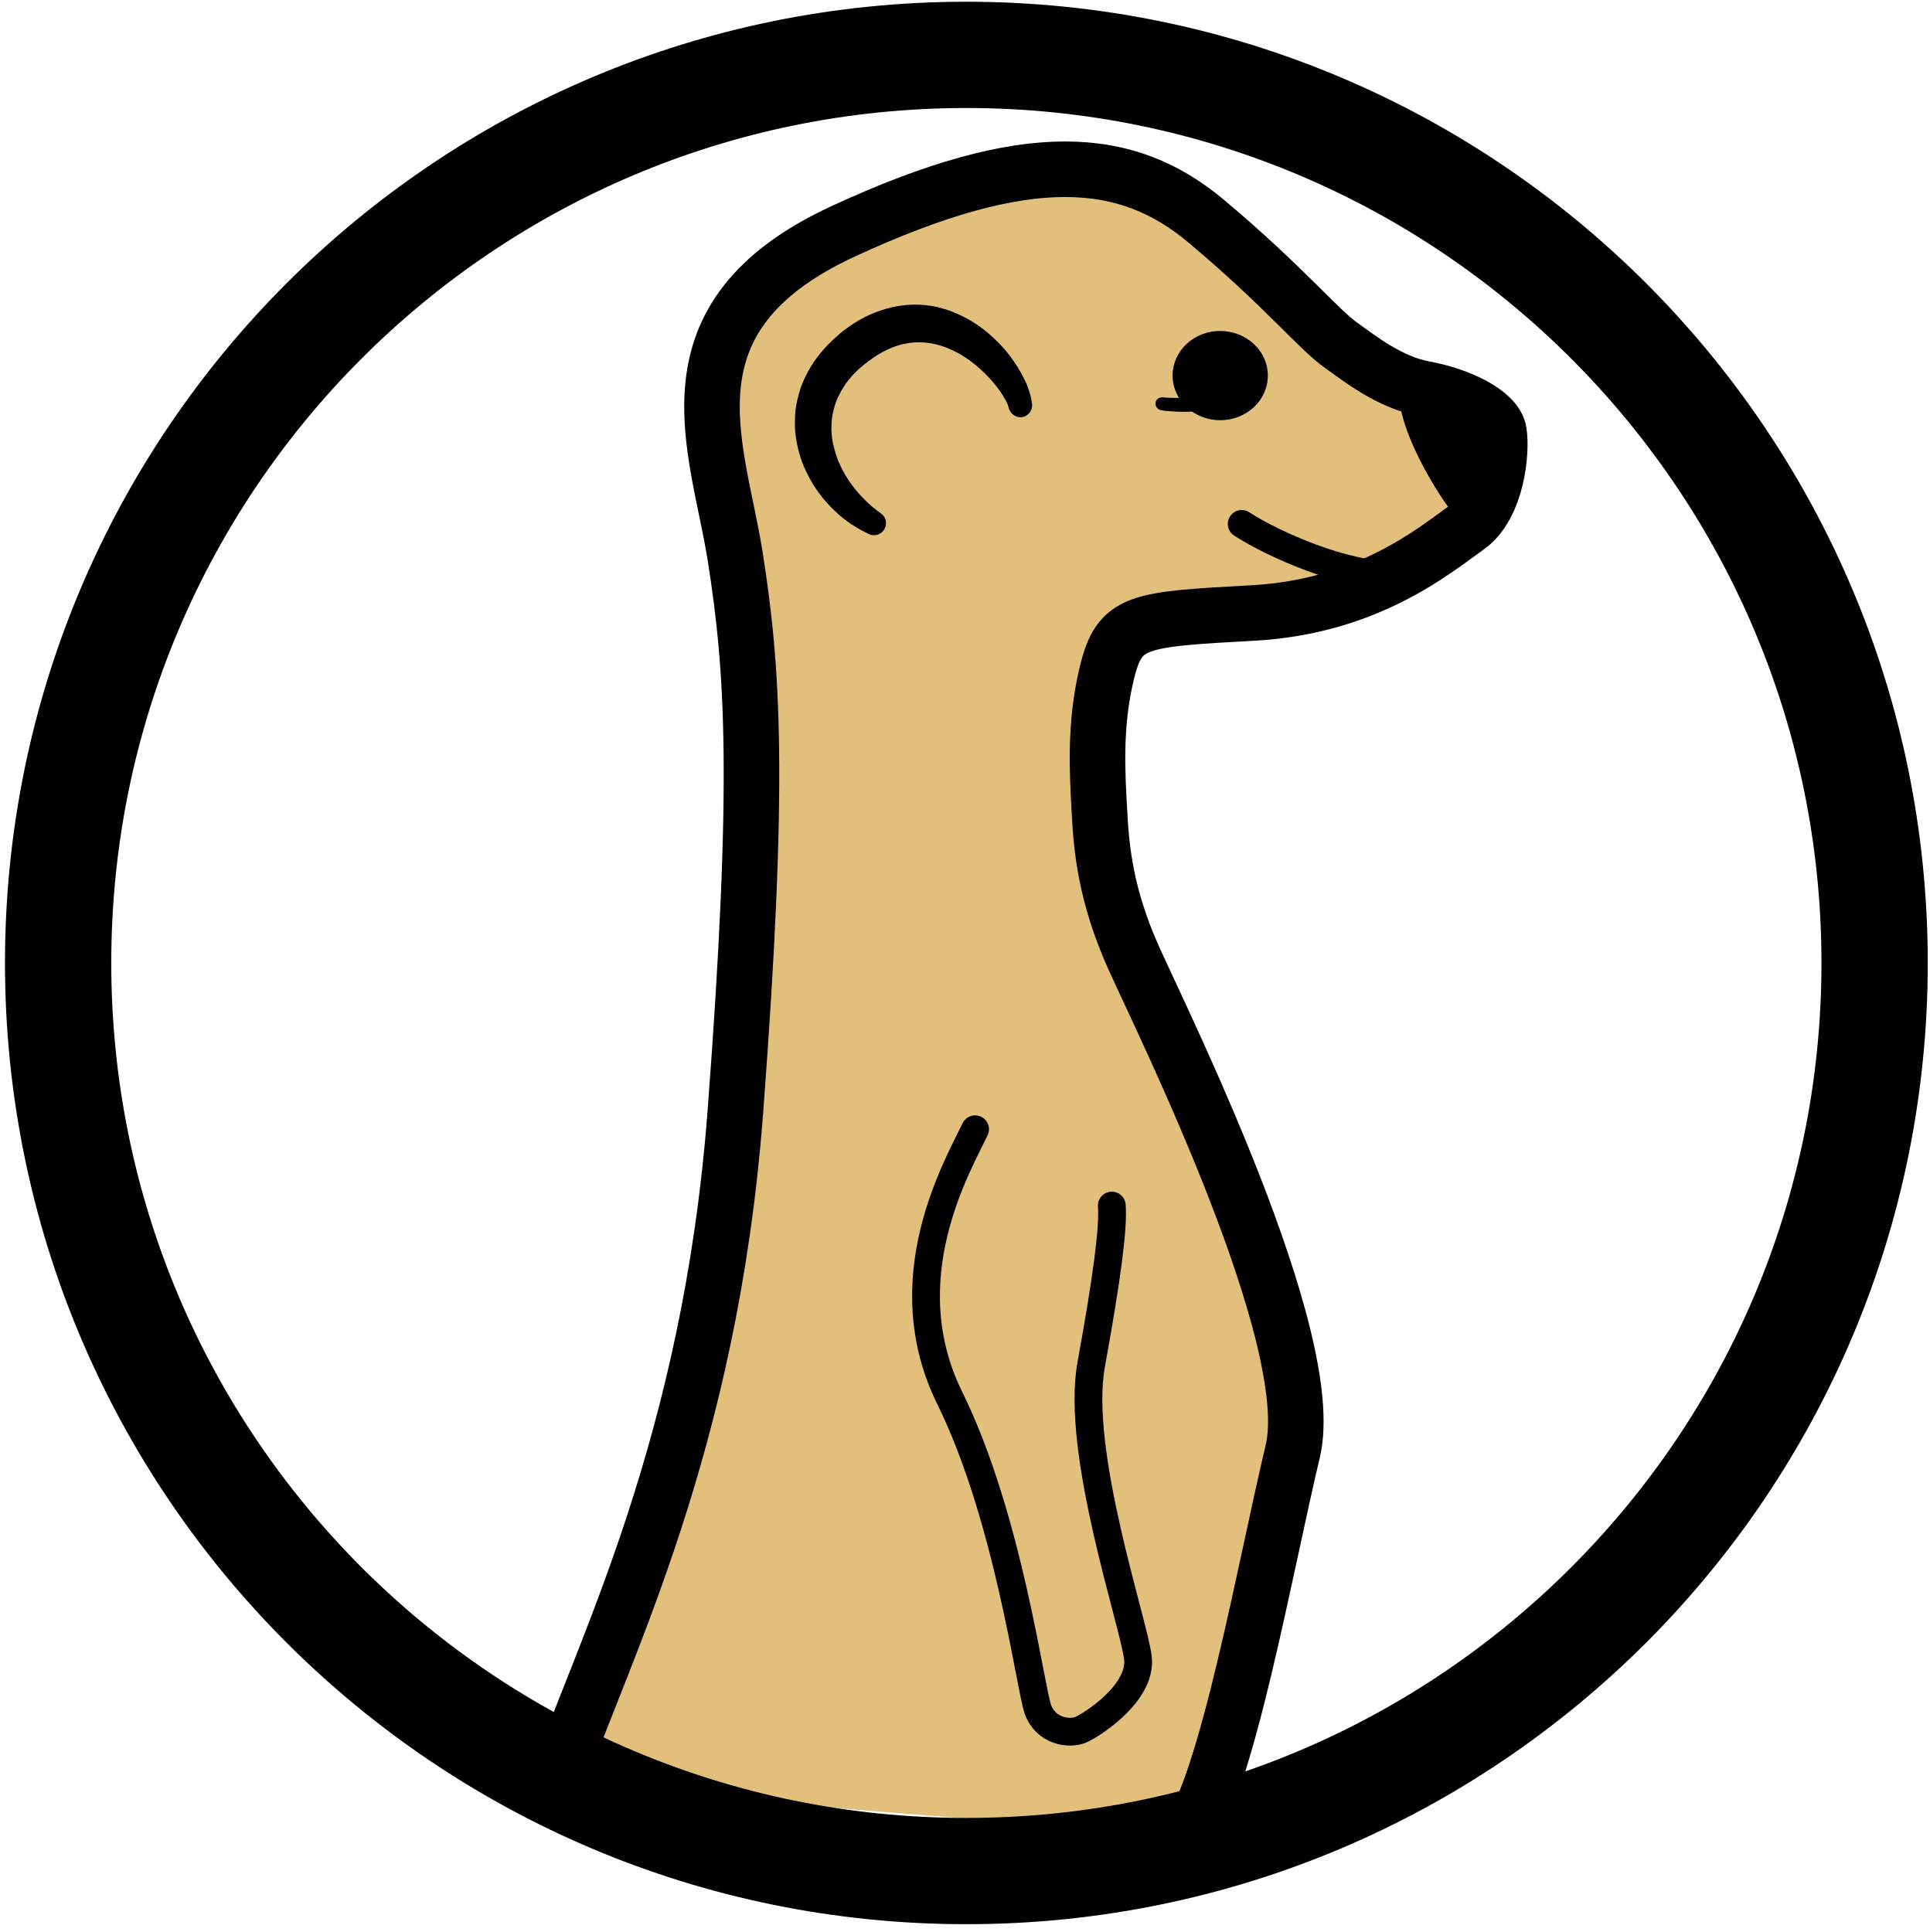
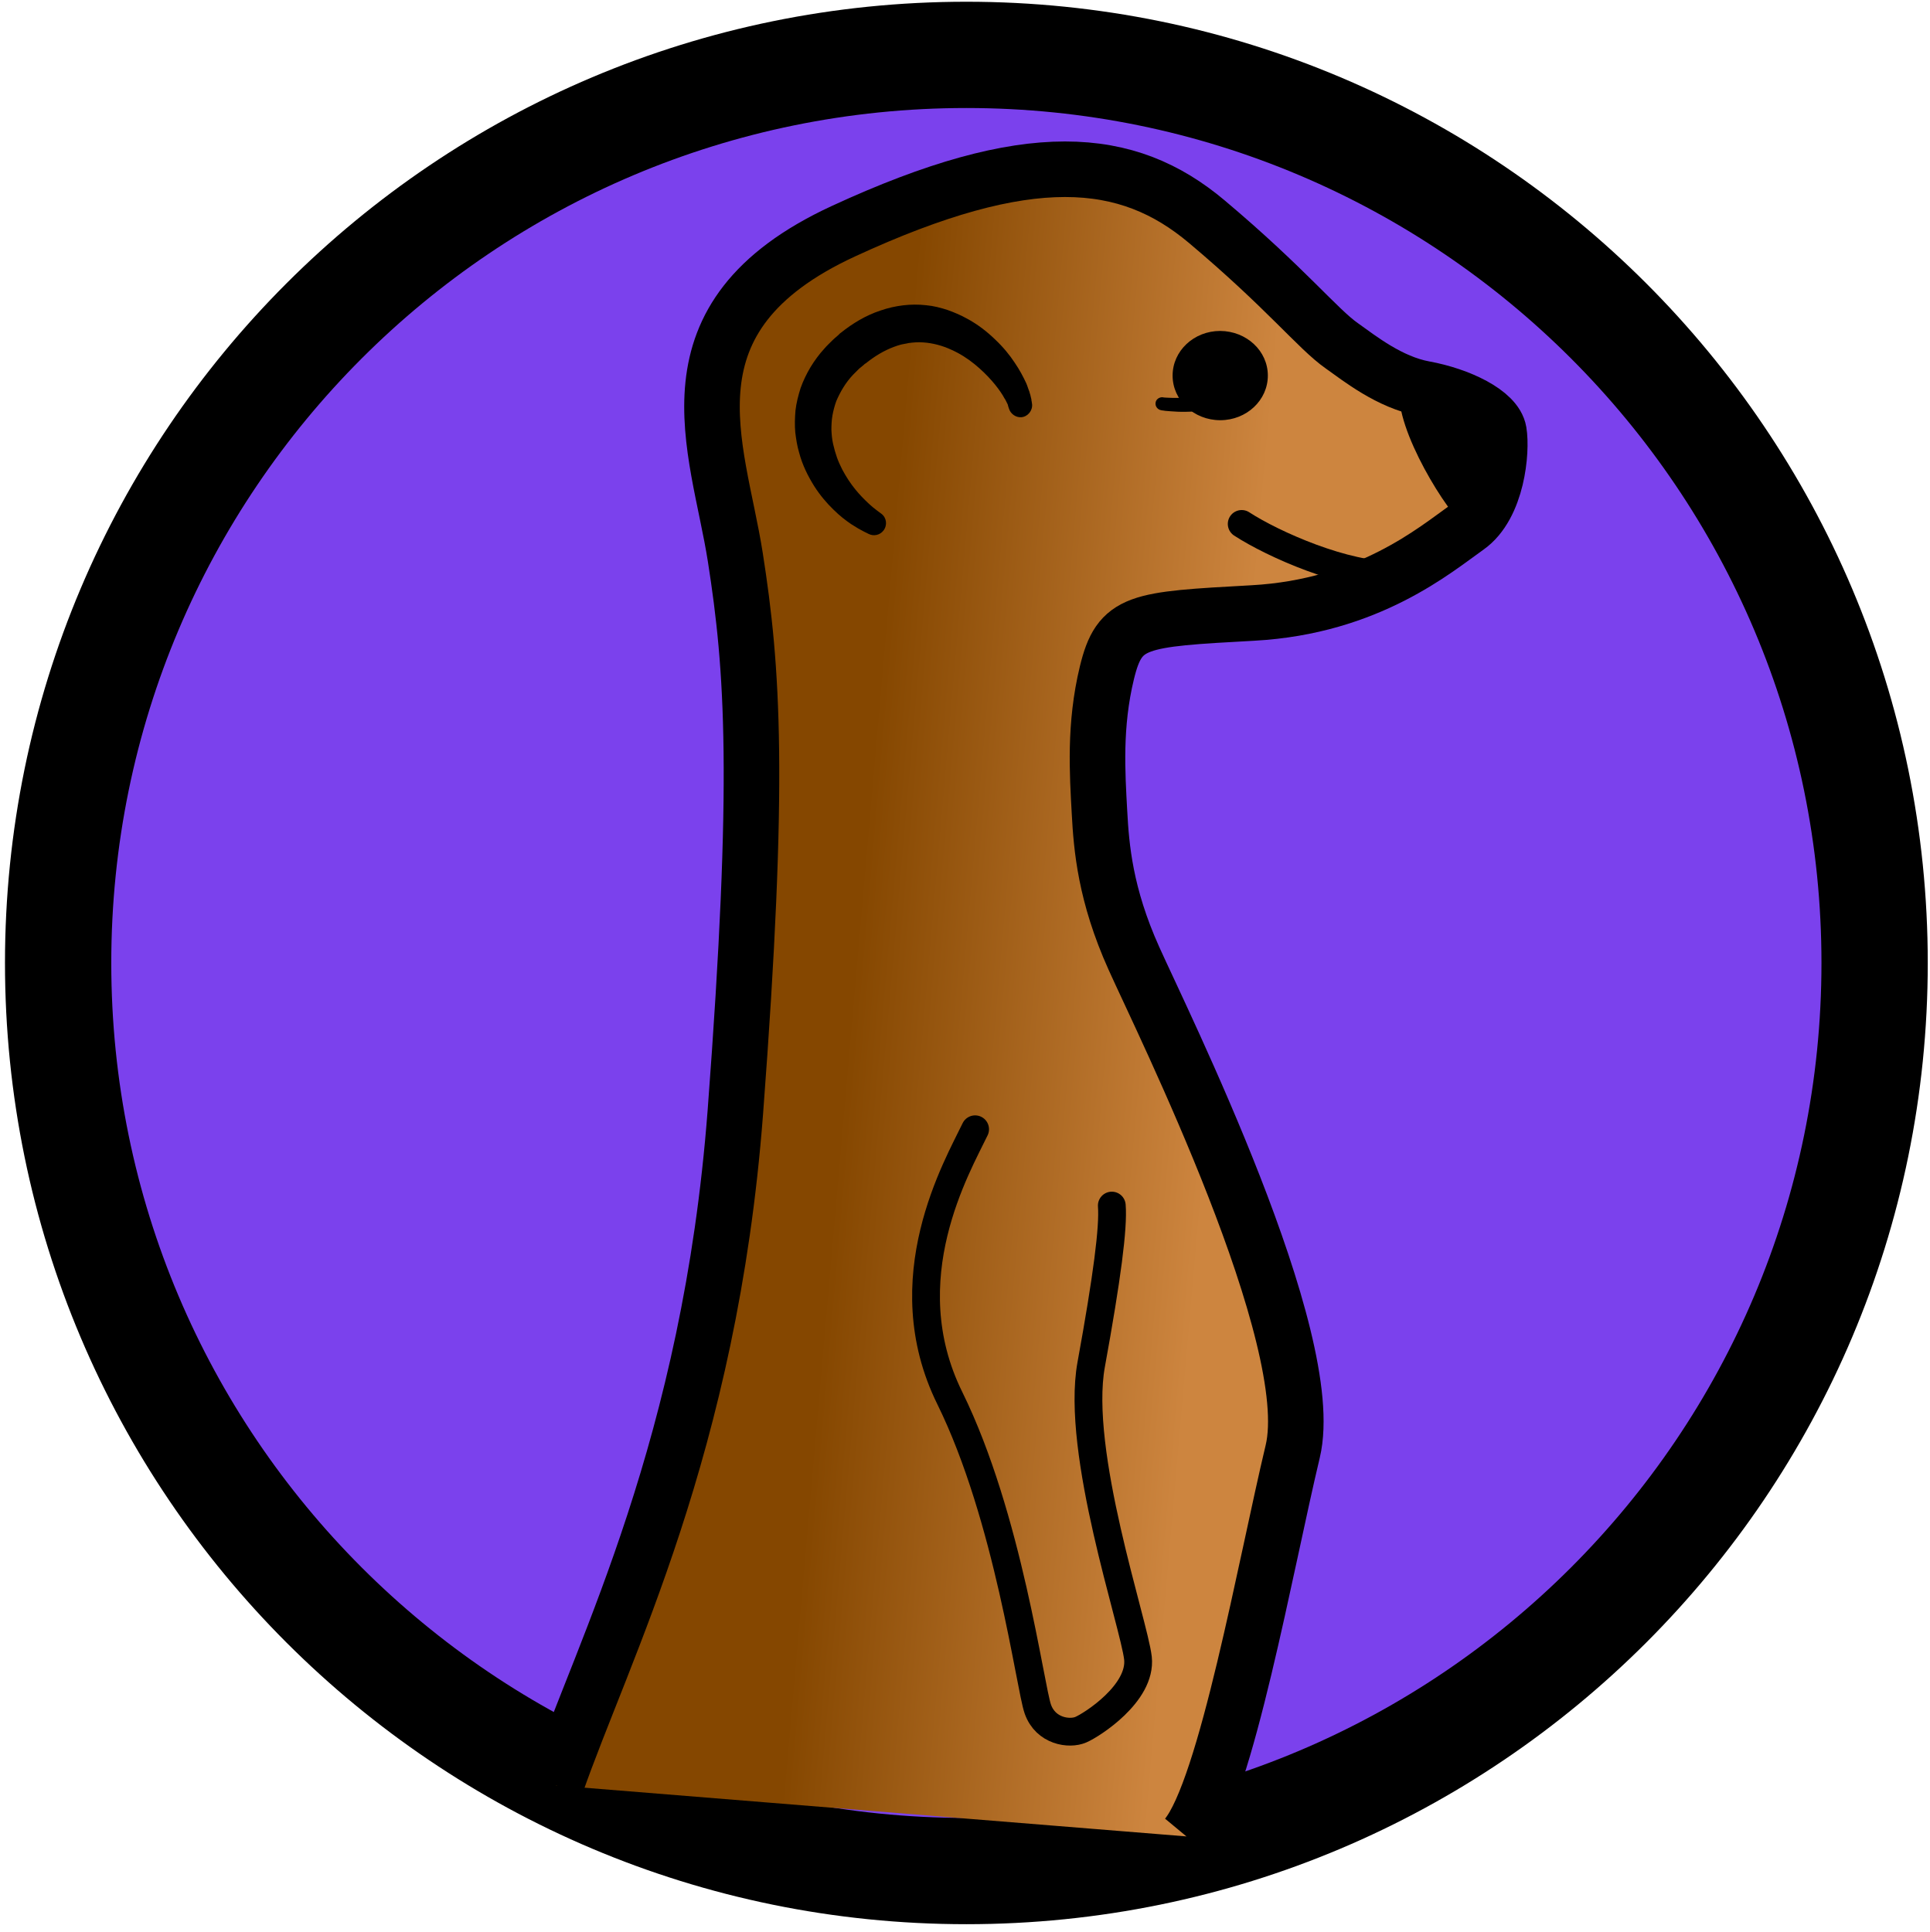
<svg xmlns="http://www.w3.org/2000/svg" viewBox="-68 -201.1 907.715 908.974" id="meerkat">
-   <path stroke="#000" stroke-width="26.133" d="M 193.5 638.9 C 215.9 574.5 265.9 479.5 277.9 322.3 C 289.8 165.1 286.1 113.5 277.9 61.1 C 269.7 8.7 241.3 -51.9 328.7 -92.3 C 416.1 -132.7 462.4 -128.2 499.7 -96.8 C 537 -65.4 551.9 -46.3 563.2 -38.4 C 571.4 -32.6 585.6 -21.2 602 -18.2 C 618.4 -15.2 635.6 -7 637.1 2 C 638.6 11 636.4 36.9 622.2 46.9 C 607.3 57.4 575.9 84.3 521.4 87.3 C 466.9 90.3 458.7 90.7 452.7 115.4 C 446.7 140.1 448.2 162.7 449.2 181 C 450.1 197.7 451.9 219.8 465.4 249.8 C 478.8 279.7 552.8 428.7 540.1 481.8 C 527.4 534.9 508.7 640.5 490.1 662.9" style="fill: rgb(227, 191, 124);" />
+   <defs>
+     <linearGradient gradientUnits="userSpaceOnUse" x1="415.502" y1="-121.475" x2="415.502" y2="662.9" id="gradient-0" gradientTransform="matrix(-0.087128, 0.996198, -0.219723, -0.019217, 517.7031, -171.3176)">
+       <stop offset="0" style="stop-color: rgb(80.392% 52.157% 24.706%)" />
+       <stop offset="1" style="stop-color: rgb(52.126% 27.866% 0%)" />
+     </linearGradient>
+   </defs>
+   <ellipse style="stroke: rgb(0, 0, 0); fill-rule: nonzero; stroke-width: 50px; fill: rgb(123, 65, 237);" cx="386.586" cy="251.96" rx="427.243" ry="427.243" />
+   <path stroke="#000" stroke-width="26.133" d="M 193.5 638.9 C 215.9 574.5 265.9 479.5 277.9 322.3 C 289.8 165.1 286.1 113.5 277.9 61.1 C 269.7 8.7 241.3 -51.9 328.7 -92.3 C 416.1 -132.7 462.4 -128.2 499.7 -96.8 C 537 -65.4 551.9 -46.3 563.2 -38.4 C 571.4 -32.6 585.6 -21.2 602 -18.2 C 618.4 -15.2 635.6 -7 637.1 2 C 638.6 11 636.4 36.9 622.2 46.9 C 607.3 57.4 575.9 84.3 521.4 87.3 C 466.9 90.3 458.7 90.7 452.7 115.4 C 446.7 140.1 448.2 162.7 449.2 181 C 450.1 197.7 451.9 219.8 465.4 249.8 C 478.8 279.7 552.8 428.7 540.1 481.8 C 527.4 534.9 508.7 640.5 490.1 662.9" style="fill: url(&quot;#gradient-0&quot;);" />
  <path d="M 406.6 -8.9 C 406.6 -8.9 406.5 -9.1 406.4 -9.5 C 406.3 -9.7 406.3 -9.9 406.2 -10.2 C 406.2 -10.3 406.1 -10.5 406.1 -10.6 C 406.1 -10.7 406 -10.8 406 -10.9 L 405.7 -11.5 C 405.5 -11.8 405.4 -12.2 405.2 -12.5 C 405 -12.9 404.8 -13.3 404.5 -13.7 C 404.3 -14.1 404 -14.6 403.7 -15.1 C 401.3 -19 396.8 -24.6 390.4 -29.8 C 387.2 -32.4 383.5 -34.8 379.4 -36.6 C 375.3 -38.5 370.8 -39.7 366.3 -40 C 364 -40.2 361.7 -40 359.4 -39.7 C 358.3 -39.4 357.1 -39.3 355.9 -39 L 354.2 -38.5 L 352.5 -37.9 C 347.9 -36.2 343.4 -33.5 339.2 -30.1 L 338.9 -30 L 338.8 -29.9 C 338.9 -30 338.6 -29.7 339 -30 L 338.9 -30 L 338.5 -29.6 L 336.7 -28.1 C 336.4 -27.9 336.1 -27.6 335.9 -27.4 C 335.1 -26.5 334.2 -25.8 333.3 -24.8 C 331.5 -22.9 330 -20.9 328.7 -18.8 C 327.4 -16.7 326.3 -14.5 325.4 -12.4 C 324.6 -10.2 324 -7.9 323.6 -5.7 C 323.2 -3.4 323.1 -1.1 323.1 1.1 C 323.2 3.4 323.4 5.6 323.9 7.8 C 324.4 10 325 12.1 325.7 14.1 C 326.4 16.1 327.3 18 328.2 19.8 C 330.1 23.4 332.2 26.5 334.3 29.1 C 336.4 31.7 338.5 33.8 340.3 35.5 C 342.1 37.2 343.6 38.4 344.7 39.2 C 345.8 40 346.3 40.4 346.3 40.4 L 346.6 40.6 C 349.1 42.5 349.5 46 347.6 48.5 C 345.9 50.7 343 51.3 340.6 50.1 L 338.4 49 C 337.7 48.6 336.8 48.1 335.8 47.6 C 334.8 47 333.7 46.3 332.4 45.5 C 329.9 43.8 327 41.6 324 38.6 C 321 35.7 317.8 32 315 27.6 C 312.2 23.1 309.5 17.9 307.9 11.8 C 307 8.8 306.5 5.6 306.1 2.3 C 305.8 -1 305.9 -4.5 306.2 -8 C 306.6 -11.5 307.5 -15 308.6 -18.5 C 309.8 -21.9 311.4 -25.2 313.3 -28.4 C 315.2 -31.5 317.4 -34.5 319.8 -37.1 C 320.9 -38.4 322.4 -39.8 323.7 -41.1 C 324.4 -41.8 324.9 -42.2 325.5 -42.7 L 326.4 -43.5 L 326.8 -43.9 L 327.1 -44.2 L 327.2 -44.3 L 327.5 -44.5 C 333 -48.9 339.2 -52.7 346.2 -55 C 353.1 -57.4 360.6 -58.3 367.6 -57.5 C 371.1 -57.2 374.5 -56.3 377.6 -55.3 C 379.2 -54.7 380.7 -54.2 382.2 -53.5 C 382.9 -53.2 383.7 -52.8 384.4 -52.5 C 385.1 -52.1 385.8 -51.8 386.5 -51.4 C 392 -48.5 396.5 -44.9 400.2 -41.3 C 404 -37.7 407 -34 409.3 -30.5 C 411.7 -27 413.4 -23.7 414.7 -20.9 C 415 -20.2 415.3 -19.5 415.5 -18.8 C 415.7 -18.1 416 -17.5 416.2 -16.9 C 416.4 -16.3 416.5 -15.7 416.7 -15.2 C 416.8 -14.6 417 -14 417.1 -13.5 C 417.2 -13.2 417.2 -13 417.2 -12.8 C 417.2 -12.6 417.2 -12.5 417.3 -12.3 C 417.3 -12 417.4 -11.8 417.4 -11.6 C 417.4 -11.2 417.5 -11 417.5 -11 C 417.8 -7.9 415.5 -5.1 412.5 -4.8 C 409.9 -4.6 407.4 -6.3 406.6 -8.9 M 478.9 -14.2 C 478.9 -14.2 479.1 -14.2 479.4 -14.1 C 479.7 -14.1 480.3 -14 480.9 -14 C 482.1 -13.9 483.9 -13.9 486 -13.9 C 490.2 -14 496 -14.6 501.5 -16 C 504.3 -16.7 506.9 -17.5 509.3 -18.5 C 511.7 -19.5 513.8 -20.5 515.3 -21.6 C 516.1 -22.1 516.6 -22.6 517.1 -23.1 C 517.5 -23.5 517.8 -23.9 517.9 -24.1 C 518 -24.2 518 -24.3 518 -24.4 C 518 -24.5 518.1 -24.5 518.1 -24.6 L 518.1 -24.7 L 519.7 -26.5 C 521.2 -28.2 523.9 -28.4 525.6 -26.9 C 526.9 -25.7 527.3 -23.9 526.8 -22.3 L 526.5 -21.4 C 526.4 -21.1 526.2 -20.7 526 -20.4 C 525.8 -20 525.6 -19.6 525.2 -19.2 C 524.6 -18.3 523.8 -17.5 522.9 -16.7 C 522 -15.9 521 -15.2 519.8 -14.5 C 515.3 -11.8 509.2 -9.9 503 -8.7 C 496.8 -7.5 490.6 -7.2 485.9 -7.4 C 483.5 -7.5 481.6 -7.7 480.2 -7.8 C 479.5 -7.9 479 -8 478.7 -8 C 478.4 -8.1 478.2 -8.1 478.2 -8.1 C 476.5 -8.4 475.3 -10 475.6 -11.7 C 475.8 -13.2 477.3 -14.3 478.9 -14.2" />
  <path d="M 528.4 -24.4 C 528.4 -12.8 518.4 -3.4 506 -3.4 C 493.6 -3.4 483.6 -12.8 483.6 -24.4 C 483.6 -36 493.6 -45.4 506 -45.4 C 518.4 -45.3 528.4 -36 528.4 -24.4 M 590.4 -18.2 C 587.8 0.7 613.9 41.8 620.9 45.9 C 627.9 50 630.8 13.8 630.8 13.8 C 630.8 13.8 629.7 0 622.7 -7.9 C 615.4 -16.1 602.2 -18.3 599.8 -18.3 L 590.4 -18.3" />
  <path fill="none" stroke="#000" stroke-linecap="round" stroke-width="13.067" d="M 516.1 45.4 C 531 55.1 565.1 70.1 587.7 69.4" />
  <path fill="none" stroke="#000" stroke-linecap="round" stroke-linejoin="round" stroke-width="13.067" d="M 390.7 330.2 C 382.5 347.4 351.1 400.6 378.8 456.7 C 406.4 512.8 416.5 592.5 420.2 603 C 423.9 613.5 435.1 615 440.4 612.7 C 445.6 610.5 469.1 595.5 467.3 579 C 465.4 562.5 437.8 482.1 445.3 440.9 C 452.8 399.7 455.8 376.5 455 366.1" />
-   <ellipse style="stroke: rgb(0, 0, 0); fill-rule: nonzero; fill: none; stroke-width: 50px;" cx="386.586" cy="251.96" rx="427.243" ry="427.243" />
</svg>
